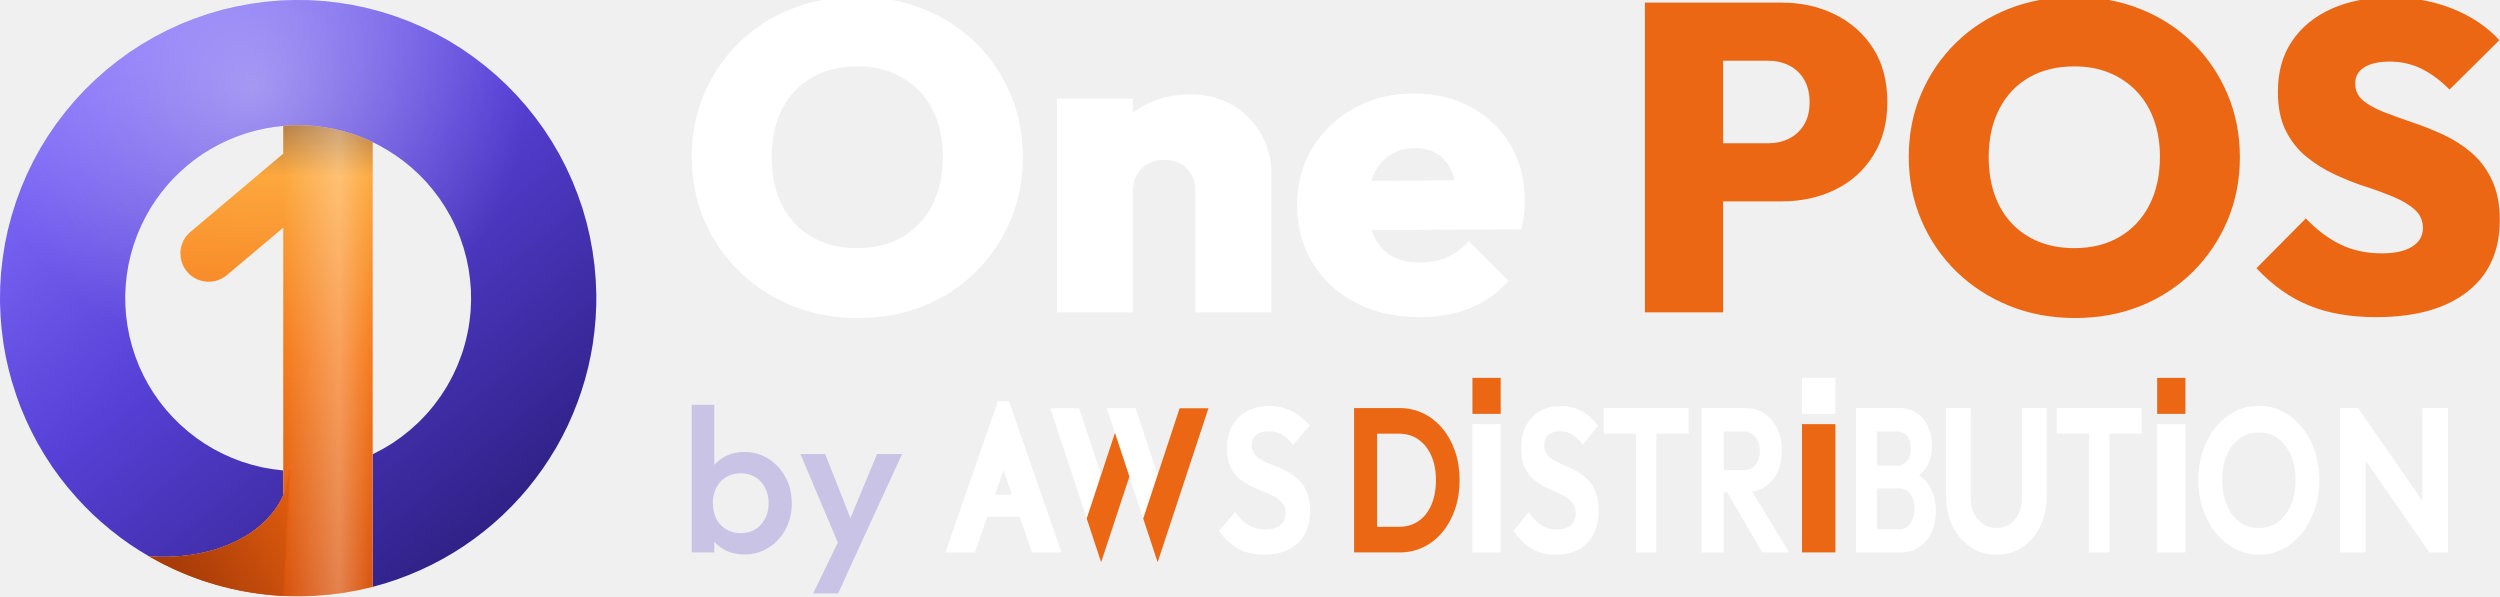
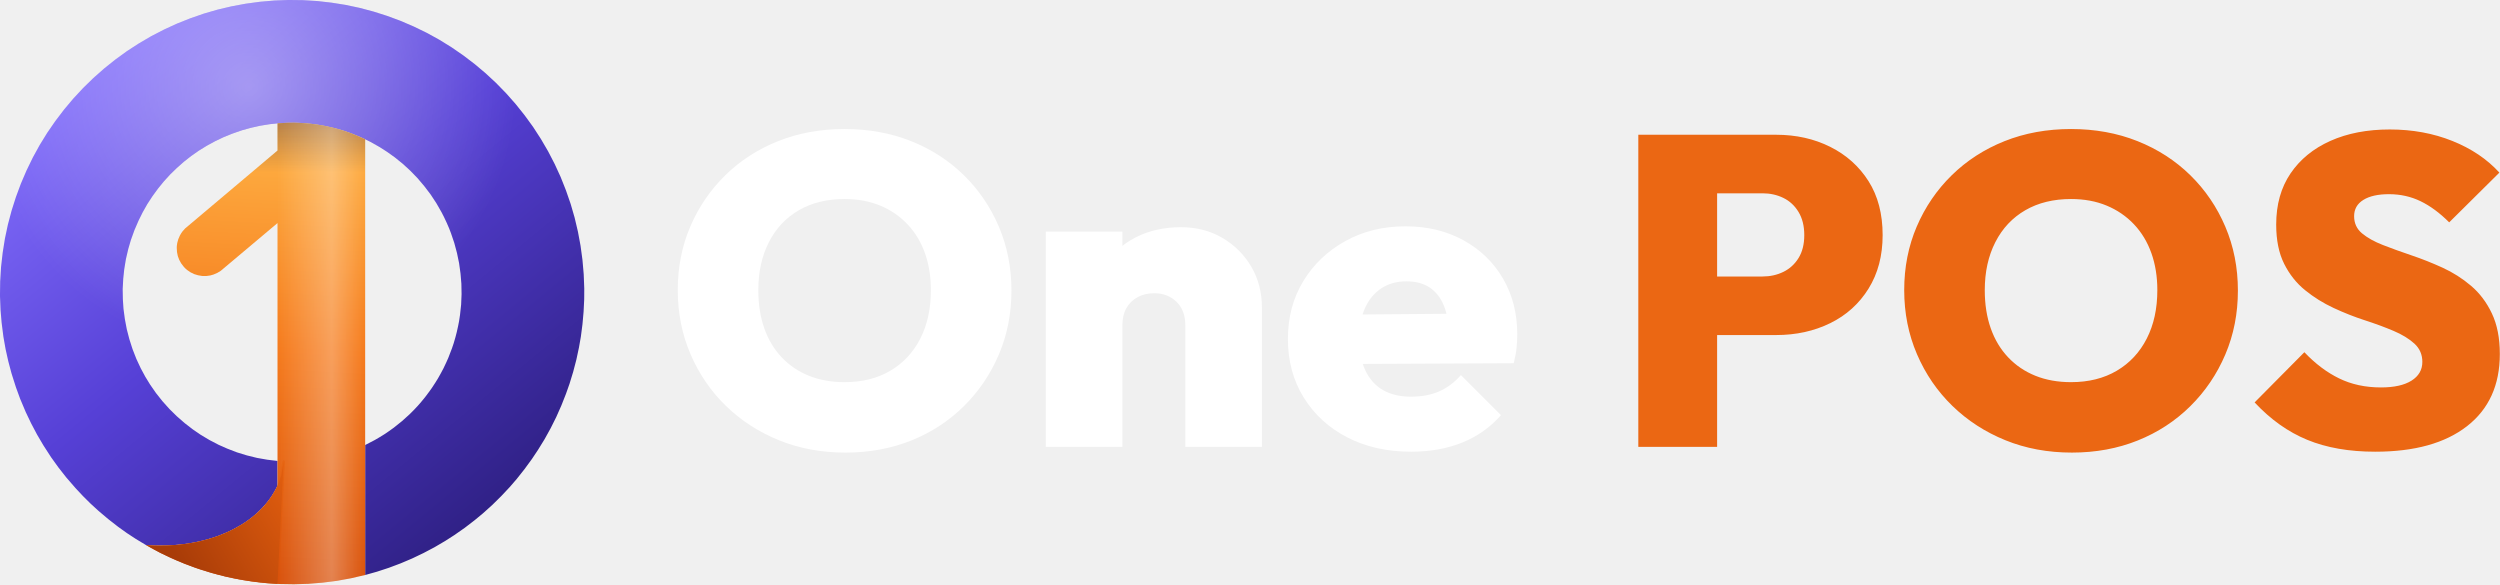
- <svg xmlns="http://www.w3.org/2000/svg" viewBox="0 0 5723 1365" width="5723" height="1365" role="img" aria-label="One POS by AWS Distribution">
+ <svg xmlns="http://www.w3.org/2000/svg" viewBox="0 0 5679 1327" width="5679" height="1327" role="img" aria-label="One POS">
  <defs>
    <linearGradient id="sr" x1="150" y1="80" x2="850" y2="930" gradientUnits="userSpaceOnUse">
      <stop offset="0" stop-color="#8672FF" />
      <stop offset="0.45" stop-color="#5640D6" />
      <stop offset="1" stop-color="#2A1C7A" />
    </linearGradient>
    <radialGradient id="sh" cx="430" cy="170" r="430" gradientUnits="userSpaceOnUse">
      <stop offset="0" stop-color="#FFFFFF" stop-opacity="0.38" />
      <stop offset="1" stop-color="#FFFFFF" stop-opacity="0" />
    </radialGradient>
    <linearGradient id="so" x1="560" y1="230" x2="520" y2="960" gradientUnits="userSpaceOnUse">
      <stop offset="0" stop-color="#FFB547" />
      <stop offset="0.5" stop-color="#F57A1C" />
      <stop offset="1" stop-color="#D9520B" />
    </linearGradient>
    <linearGradient id="st" x1="300" y1="900" x2="500" y2="780" gradientUnits="userSpaceOnUse">
      <stop offset="0" stop-color="#A93C08" />
      <stop offset="1" stop-color="#E5600F" />
    </linearGradient>
    <linearGradient id="ss" x1="0" y1="227" x2="0" y2="307" gradientUnits="userSpaceOnUse">
      <stop offset="0" stop-color="#1A0F45" stop-opacity="0.32" />
      <stop offset="1" stop-color="#1A0F45" stop-opacity="0" />
    </linearGradient>
    <linearGradient id="sg" x1="476" y1="0" x2="618" y2="0" gradientUnits="userSpaceOnUse">
      <stop offset="0" stop-color="#FFFFFF" stop-opacity="0" />
      <stop offset="0.62" stop-color="#FFFFFF" stop-opacity="0.28" />
      <stop offset="1" stop-color="#FFFFFF" stop-opacity="0" />
    </linearGradient>
  </defs>
-   <g transform="translate(-43.6 -43.6) scale(1.45225)">
+   <g transform="translate(-42.4 -42.4) scale(1.41198)">
    <path fill="url(#sr)" d="M970.0 494.2L969.1 471.2L967.1 448.2L964.0 425.3L959.8 402.7L954.5 380.2L948.1 358.1L940.5 336.2L932.0 314.8L922.4 293.9L911.8 273.4L900.1 253.4L887.6 234.1L874.0 215.4L859.6 197.4L844.3 180.1L828.2 163.6L811.3 147.9L793.7 133.1L775.3 119.1L756.3 106.0L736.7 93.9L716.5 82.8L695.7 72.7L674.5 63.6L652.9 55.6L630.9 48.6L608.6 42.7L586.0 37.9L563.3 34.3L540.3 31.7L517.3 30.3L494.2 30.0L471.2 30.9L448.2 32.9L425.3 36.0L402.7 40.2L380.2 45.5L358.1 51.9L336.2 59.5L314.8 68.0L293.9 77.6L273.4 88.2L253.4 99.9L234.1 112.4L215.4 126.0L197.4 140.4L180.1 155.7L163.6 171.8L147.9 188.7L133.1 206.3L119.1 224.7L106.0 243.7L93.9 263.3L82.8 283.5L72.7 304.3L63.6 325.5L55.6 347.1L48.6 369.1L42.7 391.4L37.9 414.0L34.3 436.7L31.7 459.7L30.3 482.7L30.0 505.8L30.9 528.8L32.6 548.9L35.5 571.8L39.0 591.7L43.4 611.4L48.6 630.9L55.6 652.9L62.5 671.8L71.5 693.1L80.2 711.3L89.6 729.1L99.9 746.6L112.4 765.9L124.2 782.3L136.7 798.2L151.8 815.6L163.6 828.2L175.9 840.4L188.7 852.1L204.1 865.1L220.0 877.5L234.1 887.6L248.6 897.1L265.0 907.0L280.4 907.7L295.8 907.7L311.0 906.9L326.1 905.4L341.1 903.0L355.9 899.8L370.4 895.8L380.0 892.6L394.1 886.9L403.4 882.6L417.0 875.1L425.9 869.4L434.6 863.0L443.1 855.9L451.4 847.8L459.5 838.6L463.4 833.5L467.3 827.9L471.1 821.6L474.9 814.6L476.5 811.0L476.5 771.6L460.0 769.6L443.5 766.7L427.3 762.7L411.3 757.8L395.7 751.8L381.9 745.7L367.1 738.0L352.7 729.4L340.3 720.9L327.1 710.7L314.5 699.7L302.6 688.0L291.4 675.5L281.0 662.4L271.5 648.7L263.6 635.8L256.5 622.6L249.4 607.4L243.3 591.8L238.2 575.9L234.0 559.7L230.9 543.3L228.7 526.7L227.7 511.7L227.4 495.0L228.3 478.3L229.9 463.3L232.6 446.8L236.4 430.5L240.6 416.1L246.3 400.3L252.9 385.0L259.6 371.5L267.0 358.4L275.2 345.8L284.1 333.6L293.6 321.9L303.7 310.8L314.5 300.3L325.8 290.3L337.6 281.0L349.9 272.4L362.7 264.5L375.9 257.3L389.5 250.8L403.5 245.1L419.3 239.6L433.8 235.6L448.5 232.3L463.3 229.9L478.3 228.3L493.3 227.5L508.4 227.5L523.4 228.4L540.0 230.4L554.8 233.0L569.5 236.4L583.9 240.6L598.1 245.7L612.0 251.5L625.5 258.0L640.1 266.2L652.8 274.3L665.1 283.1L678.1 293.6L690.4 304.9L702.0 316.9L712.8 329.7L722.9 343.0L732.1 357.0L740.4 371.5L744.2 378.9L748.5 388.0L752.5 397.2L755.5 405.0L760.9 420.9L765.2 437.0L768.6 453.4L770.9 470.0L772.3 486.6L772.6 503.3L771.9 520.1L770.1 536.7L768.6 546.6L767.0 554.8L764.8 564.6L762.7 572.7L759.9 582.3L757.2 590.3L751.2 605.9L747.8 613.5L743.5 622.6L738.8 631.4L734.7 638.7L730.3 645.8L724.8 654.2L719.9 661.0L713.9 669.0L707.5 676.8L702.0 683.1L695.1 690.4L689.2 696.3L676.8 707.5L663.7 718.0L655.6 723.8L648.7 728.5L640.1 733.8L632.9 738.0L617.5 746.0L617.5 955.1L636.4 949.8L655.6 943.5L674.5 936.4L693.1 928.5L711.3 919.8L729.1 910.4L746.6 900.1L761.1 890.8L777.7 879.2L793.7 866.9L807.0 855.9L822.0 842.4L836.4 828.2L850.2 813.5L861.5 800.4L874.0 784.6L885.9 768.3L895.5 753.9L906.1 736.7L915.9 719.0L924.9 701.0L933.1 682.5L940.5 663.8L946.3 647.4L952.2 628.1L957.3 608.6L961.5 588.9L964.5 571.8L967.1 551.8L968.9 531.7L969.9 511.5ZM265.3 907.2L268.3 908.9L268.8 909.2ZM270.9 910.4L272.8 911.4L269.5 909.6ZM273.2 911.6L275.9 913.1L276.8 913.6ZM277.5 914.0L281.0 915.9L281.1 915.9ZM283.5 917.2L284.9 917.9L281.5 916.1ZM285.6 918.3L288.7 919.8L289.2 920.1ZM291.3 921.1L293.4 922.2L289.9 920.4ZM293.7 922.3L296.4 923.6L297.4 924.1ZM298.2 924.5L301.7 926.1L301.9 926.2ZM304.3 927.3L305.8 928.0L302.4 926.4ZM306.5 928.3L309.5 929.7L310.2 929.9ZM312.2 930.8L314.6 931.9L310.9 930.3ZM314.8 932.0L317.5 933.1L318.6 933.6ZM319.4 933.9L322.8 935.3L323.1 935.4ZM325.5 936.4L327.2 937.1L323.7 935.7ZM327.8 937.3L330.8 938.5L331.6 938.8ZM332.4 939.1L336.2 940.5L336.2 940.6ZM338.9 941.5L340.1 942.0L336.3 940.6ZM341.0 942.3L344.4 943.5L344.8 943.6ZM347.1 944.4L348.9 945.1L345.4 943.8ZM349.5 945.3L352.6 946.3L353.4 946.5ZM354.2 946.8L358.1 948.1L358.1 948.1ZM360.8 948.9L362.1 949.3L358.3 948.1ZM362.9 949.6L366.3 950.6L366.8 950.7ZM369.1 951.4L371.1 952.0L367.5 950.9ZM371.6 952.1L374.6 953.0L375.5 953.2ZM376.4 953.5L380.2 954.5L380.4 954.5ZM383.0 955.2L384.4 955.6L380.7 954.6ZM385.2 955.8L388.6 956.6L389.1 956.7ZM391.4 957.3L393.6 957.8L389.9 956.9ZM394.0 957.9L397.0 958.6L398.0 958.8ZM398.9 959.0L402.7 959.8L402.9 959.9ZM405.5 960.4L407.1 960.7L403.4 960.0ZM407.8 960.9L411.1 961.5L411.8 961.6ZM414.0 962.1L416.4 962.5L412.6 961.8ZM416.7 962.6L419.6 963.1L420.8 963.3ZM421.6 963.4L425.3 964.0L425.6 964.1ZM428.2 964.5L429.9 964.7L426.2 964.2ZM430.6 964.8L433.9 965.3L434.6 965.4ZM436.7 965.7L439.5 966.1L435.5 965.5ZM439.6 966.1L442.5 966.5L443.7 966.6ZM444.5 966.7L448.2 967.1L448.6 967.2ZM451.1 967.4L452.9 967.6L449.2 967.2ZM453.6 967.7L456.8 968.0L457.6 968.1ZM458.5 968.2L462.5 968.5L462.6 968.5ZM465.4 968.7L466.7 968.8L462.7 968.5ZM467.6 968.9L471.2 969.1L471.6 969.1ZM474.1 969.3L476.1 969.4L472.4 969.2Z" />
    <path fill="url(#sh)" d="M970.0 494.2L969.1 471.2L967.1 448.2L964.0 425.3L959.8 402.7L954.5 380.2L948.1 358.1L940.5 336.2L932.0 314.8L922.4 293.9L911.8 273.4L900.1 253.4L887.6 234.1L874.0 215.4L859.6 197.4L844.3 180.1L828.2 163.6L811.3 147.9L793.7 133.1L775.3 119.1L756.3 106.0L736.7 93.9L716.5 82.8L695.7 72.7L674.5 63.6L652.9 55.6L630.9 48.6L608.6 42.7L586.0 37.9L563.3 34.3L540.3 31.7L517.3 30.3L494.2 30.0L471.2 30.9L448.2 32.9L425.3 36.0L402.7 40.2L380.2 45.5L358.1 51.9L336.2 59.5L314.8 68.0L293.9 77.6L273.4 88.2L253.4 99.9L234.1 112.4L215.4 126.0L197.4 140.4L180.1 155.7L163.6 171.8L147.9 188.7L133.1 206.3L119.1 224.7L106.0 243.7L93.9 263.3L82.8 283.5L72.7 304.3L63.6 325.5L55.6 347.1L48.6 369.1L42.7 391.4L37.9 414.0L34.3 436.7L31.7 459.7L30.3 482.7L30.0 505.8L30.9 528.8L32.6 548.9L35.5 571.8L39.0 591.7L43.4 611.4L48.6 630.9L55.6 652.9L62.5 671.8L71.5 693.1L80.2 711.3L89.6 729.1L99.9 746.6L112.4 765.9L124.2 782.3L136.7 798.2L151.8 815.6L163.6 828.2L175.9 840.4L188.7 852.1L204.1 865.1L220.0 877.5L234.1 887.6L248.6 897.1L265.0 907.0L280.4 907.7L295.8 907.7L311.0 906.9L326.1 905.4L341.1 903.0L355.9 899.8L370.4 895.8L380.0 892.6L394.1 886.9L403.4 882.6L417.0 875.1L425.9 869.4L434.6 863.0L443.1 855.9L451.4 847.8L459.5 838.6L463.4 833.5L467.3 827.9L471.1 821.6L474.9 814.6L476.5 811.0L476.5 771.6L460.0 769.6L443.5 766.7L427.3 762.7L411.3 757.8L395.7 751.8L381.9 745.7L367.1 738.0L352.7 729.4L340.3 720.9L327.1 710.7L314.5 699.7L302.6 688.0L291.4 675.5L281.0 662.4L271.5 648.7L263.6 635.8L256.5 622.6L249.4 607.4L243.3 591.8L238.2 575.9L234.0 559.7L230.9 543.3L228.7 526.7L227.7 511.7L227.4 495.0L228.3 478.3L229.9 463.3L232.6 446.8L236.4 430.5L240.6 416.1L246.3 400.3L252.9 385.0L259.6 371.5L267.0 358.4L275.2 345.8L284.1 333.6L293.6 321.9L303.7 310.8L314.5 300.3L325.8 290.3L337.6 281.0L349.9 272.4L362.7 264.5L375.9 257.3L389.5 250.8L403.5 245.1L419.3 239.6L433.8 235.6L448.5 232.3L463.3 229.9L478.3 228.3L493.3 227.5L508.4 227.5L523.4 228.4L540.0 230.4L554.8 233.0L569.5 236.4L583.9 240.6L598.1 245.7L612.0 251.5L625.5 258.0L640.1 266.2L652.8 274.3L665.1 283.1L678.1 293.6L690.4 304.9L702.0 316.9L712.8 329.7L722.9 343.0L732.1 357.0L740.4 371.5L744.2 378.9L748.5 388.0L752.5 397.2L755.5 405.0L760.9 420.9L765.2 437.0L768.6 453.4L770.9 470.0L772.3 486.6L772.6 503.3L771.9 520.1L770.1 536.7L768.6 546.6L767.0 554.8L764.8 564.6L762.7 572.7L759.9 582.3L757.2 590.3L751.2 605.9L747.8 613.5L743.5 622.6L738.8 631.4L734.7 638.7L730.3 645.8L724.8 654.2L719.9 661.0L713.9 669.0L707.5 676.8L702.0 683.1L695.1 690.4L689.2 696.3L676.8 707.5L663.7 718.0L655.6 723.8L648.7 728.5L640.1 733.8L632.9 738.0L617.5 746.0L617.5 955.1L636.4 949.8L655.6 943.5L674.5 936.4L693.1 928.5L711.3 919.8L729.1 910.4L746.6 900.1L761.1 890.8L777.7 879.2L793.7 866.9L807.0 855.9L822.0 842.4L836.4 828.2L850.2 813.5L861.5 800.4L874.0 784.6L885.9 768.3L895.5 753.9L906.1 736.7L915.9 719.0L924.9 701.0L933.1 682.5L940.5 663.8L946.3 647.4L952.2 628.1L957.3 608.6L961.5 588.9L964.5 571.8L967.1 551.8L968.9 531.7L969.9 511.5ZM265.3 907.2L268.3 908.9L268.8 909.2ZM270.9 910.4L272.8 911.4L269.5 909.6ZM273.2 911.6L275.9 913.1L276.8 913.6ZM277.5 914.0L281.0 915.9L281.1 915.9ZM283.5 917.2L284.9 917.9L281.5 916.1ZM285.6 918.3L288.7 919.8L289.2 920.1ZM291.3 921.1L293.4 922.2L289.9 920.4ZM293.7 922.3L296.4 923.6L297.4 924.1ZM298.2 924.5L301.7 926.1L301.9 926.2ZM304.3 927.3L305.8 928.0L302.4 926.4ZM306.5 928.3L309.5 929.7L310.2 929.9ZM312.2 930.8L314.6 931.9L310.9 930.3ZM314.8 932.0L317.5 933.1L318.6 933.6ZM319.4 933.9L322.8 935.3L323.1 935.4ZM325.5 936.4L327.2 937.1L323.7 935.7ZM327.8 937.3L330.8 938.5L331.6 938.8ZM332.4 939.1L336.2 940.5L336.2 940.6ZM338.9 941.5L340.1 942.0L336.3 940.6ZM341.0 942.3L344.4 943.5L344.8 943.6ZM347.1 944.4L348.9 945.1L345.4 943.8ZM349.5 945.3L352.6 946.3L353.4 946.5ZM354.2 946.8L358.1 948.1L358.1 948.1ZM360.8 948.9L362.1 949.3L358.3 948.1ZM362.9 949.6L366.3 950.6L366.8 950.7ZM369.1 951.4L371.1 952.0L367.5 950.9ZM371.6 952.1L374.6 953.0L375.5 953.2ZM376.4 953.5L380.2 954.5L380.4 954.5ZM383.0 955.2L384.4 955.6L380.7 954.6ZM385.2 955.8L388.6 956.6L389.1 956.7ZM391.4 957.3L393.6 957.8L389.9 956.9ZM394.0 957.9L397.0 958.6L398.0 958.8ZM398.9 959.0L402.7 959.8L402.9 959.9ZM405.5 960.4L407.1 960.7L403.4 960.0ZM407.8 960.9L411.1 961.5L411.8 961.6ZM414.0 962.1L416.4 962.5L412.6 961.8ZM416.7 962.6L419.6 963.1L420.8 963.3ZM421.6 963.4L425.3 964.0L425.6 964.1ZM428.2 964.5L429.9 964.7L426.2 964.2ZM430.6 964.8L433.9 965.3L434.6 965.4ZM436.7 965.7L439.5 966.1L435.5 965.5ZM439.6 966.1L442.5 966.5L443.7 966.6ZM444.5 966.7L448.2 967.1L448.6 967.2ZM451.1 967.4L452.9 967.6L449.2 967.2ZM453.6 967.7L456.8 968.0L457.6 968.1ZM458.5 968.2L462.5 968.5L462.6 968.5ZM465.4 968.7L466.7 968.8L462.7 968.5ZM467.6 968.9L471.2 969.1L471.6 969.1ZM474.1 969.3L476.1 969.4L472.4 969.2Z" />
    <path fill="url(#so)" d="M327.8 397.6L323.5 402.5L321.6 405.2L319.4 409.0L316.8 415.0L315.1 421.3L314.5 425.7L314.4 429.0L314.8 435.5L316.1 442.0L318.4 448.1L321.6 453.9L325.6 459.1L327.8 461.5L331.1 464.4L336.5 468.1L342.4 471.0L348.7 472.9L355.2 474.0L361.8 474.1L368.3 473.2L373.5 471.7L379.6 469.1L385.2 465.7L476.5 388.9L476.5 811.0L474.9 814.6L471.1 821.6L467.3 827.9L463.4 833.5L455.5 843.4L451.4 847.8L443.1 855.9L434.6 863.0L430.3 866.3L421.5 872.3L408.0 880.2L394.1 886.9L380.0 892.6L365.6 897.2L350.9 901.0L341.1 903.0L331.1 904.7L316.0 906.5L300.8 907.6L285.5 907.8L275.3 907.6L265.0 907.0L285.6 918.3L306.5 928.3L327.8 937.3L348.9 945.1L371.6 952.1L393.6 957.8L416.4 962.5L435.5 965.5L457.6 968.1L479.8 969.6L502.9 970.0L525.9 969.3L548.9 967.4L571.8 964.5L594.5 960.4L617.5 955.1L617.5 254.0L601.2 246.9L591.8 243.3L583.9 240.6L574.3 237.7L566.2 235.6L558.1 233.7L548.3 231.7L540.0 230.4L530.0 229.1L521.7 228.3L511.7 227.7L503.3 227.4L493.3 227.5L476.5 228.4L476.5 272.2Z" />
    <path fill="url(#st)" d="M486.4 772.3L482.3 795.5L478.6 806.2L474.9 814.6L471.1 821.6L467.3 827.9L463.4 833.5L459.5 838.6L455.5 843.4L447.3 852.0L443.1 855.9L434.6 863.0L425.9 869.4L417.0 875.1L403.4 882.6L394.1 886.9L384.7 890.8L375.2 894.2L365.6 897.2L355.9 899.8L346.0 902.1L336.1 903.9L326.1 905.4L316.0 906.5L305.9 907.3L295.8 907.7L285.5 907.8L275.3 907.6L265.0 907.0L276.8 913.6L289.2 920.1L301.9 926.2L314.8 932.0L327.8 937.3L341.0 942.3L353.4 946.5L366.8 950.7L380.4 954.5L394.0 957.9L407.8 960.9L421.6 963.4L434.6 965.4L448.6 967.2L462.6 968.5L476.5 969.4Z" />
    <path fill="url(#ss)" d="M327.8 397.6L323.5 402.5L321.6 405.2L319.4 409.0L316.8 415.0L315.1 421.3L314.5 425.7L314.4 429.0L314.8 435.5L316.1 442.0L318.4 448.1L321.6 453.9L325.6 459.1L327.8 461.5L331.1 464.4L336.5 468.1L342.4 471.0L348.7 472.9L355.2 474.0L361.8 474.1L368.3 473.2L373.5 471.7L379.6 469.1L385.2 465.7L476.5 388.9L476.5 811.0L474.9 814.6L471.1 821.6L467.3 827.9L463.4 833.5L455.5 843.4L451.4 847.8L443.1 855.9L434.6 863.0L430.3 866.3L421.5 872.3L408.0 880.2L394.1 886.9L380.0 892.6L365.6 897.2L350.9 901.0L341.1 903.0L331.1 904.7L316.0 906.5L300.8 907.6L285.5 907.8L275.3 907.6L265.0 907.0L285.6 918.3L306.5 928.3L327.8 937.3L348.9 945.1L371.6 952.1L393.6 957.8L416.4 962.5L435.5 965.5L457.6 968.1L479.8 969.6L502.9 970.0L525.9 969.3L548.9 967.4L571.8 964.5L594.5 960.4L617.5 955.1L617.5 254.0L601.2 246.9L591.8 243.3L583.9 240.6L574.3 237.7L566.2 235.6L558.1 233.7L548.3 231.7L540.0 230.4L530.0 229.1L521.7 228.3L511.7 227.7L503.3 227.4L493.3 227.5L476.5 228.4L476.5 272.2Z" />
    <path fill="url(#sg)" d="M476.5 228.4L476.5 806.0L480.3 795.0L484.5 771.5L485.4 770.5L486.7 770.3L487.9 770.9L488.4 772.2L478.5 969.5L494.2 970.0L508.7 969.9L523.1 969.4L537.5 968.5L551.8 967.1L569.0 964.9L583.2 962.6L597.3 959.8L617.5 955.1L617.5 254.0L601.2 246.9L591.8 243.3L583.9 240.6L574.3 237.7L566.2 235.6L558.1 233.7L548.3 231.7L540.0 230.4L530.0 229.1L521.7 228.3L511.7 227.7L503.3 227.4L493.3 227.5Z" />
  </g>
-   <g transform="translate(1583.5 715.0)">
+   <g transform="translate(1539.6 1015.1)">
    <path fill="#FFFFFF" d="M381.0 13.0Q299.0 13.0 230.0 -15.0Q161.0 -43.0 109.5 -93.0Q58.0 -143.0 29.0 -210.5Q0.0 -278.0 0.0 -356.0Q0.0 -434.0 28.5 -500.5Q57.0 -567.0 108.0 -617.0Q159.0 -667.0 228.0 -694.5Q297.0 -722.0 379.0 -722.0Q461.0 -722.0 530.0 -694.5Q599.0 -667.0 650.0 -617.0Q701.0 -567.0 729.5 -500.0Q758.0 -433.0 758.0 -355.0Q758.0 -277.0 729.5 -210.0Q701.0 -143.0 650.0 -92.5Q599.0 -42.0 530.5 -14.5Q462.0 13.0 381.0 13.0ZM379.0 -147.0Q439.0 -147.0 483.0 -173.0Q527.0 -199.0 551.0 -246.0Q575.0 -293.0 575.0 -356.0Q575.0 -402.0 561.5 -440.0Q548.0 -478.0 522.0 -505.5Q496.0 -533.0 460.0 -548.0Q424.0 -563.0 379.0 -563.0Q319.0 -563.0 275.0 -537.5Q231.0 -512.0 207.0 -465.0Q183.0 -418.0 183.0 -356.0Q183.0 -308.0 196.5 -269.5Q210.0 -231.0 236.0 -203.5Q262.0 -176.0 298.0 -161.5Q334.0 -147.0 379.0 -147.0ZM1153.0 0.0V-276.0Q1153.0 -310.0 1133.0 -329.5Q1113.0 -349.0 1082.0 -349.0Q1061.0 -349.0 1044.5 -340.0Q1028.0 -331.0 1019.0 -315.0Q1010.0 -299.0 1010.0 -276.0L942.0 -308.0Q942.0 -367.0 968.0 -409.5Q994.0 -452.0 1039.5 -475.5Q1085.0 -499.0 1143.0 -499.0Q1196.0 -499.0 1237.5 -474.5Q1279.0 -450.0 1303.0 -409.0Q1327.0 -368.0 1327.0 -316.0V0.0ZM836.0 0.0V-489.0H1010.0V0.0ZM1666.0 11.0Q1584.0 11.0 1521.0 -21.5Q1458.0 -54.0 1422.0 -112.0Q1386.0 -170.0 1386.0 -245.0Q1386.0 -319.0 1421.0 -376.5Q1456.0 -434.0 1516.5 -467.5Q1577.0 -501.0 1653.0 -501.0Q1727.0 -501.0 1784.5 -469.5Q1842.0 -438.0 1874.5 -382.5Q1907.0 -327.0 1907.0 -256.0Q1907.0 -241.0 1905.5 -225.5Q1904.0 -210.0 1899.0 -190.0L1468.0 -188.0V-300.0L1830.0 -303.0L1752.0 -254.0Q1751.0 -295.0 1740.0 -321.5Q1729.0 -348.0 1708.0 -362.0Q1687.0 -376.0 1655.0 -376.0Q1622.0 -376.0 1598.0 -360.0Q1574.0 -344.0 1561.0 -315.0Q1548.0 -286.0 1548.0 -245.0Q1548.0 -203.0 1562.0 -173.5Q1576.0 -144.0 1602.0 -129.0Q1628.0 -114.0 1666.0 -114.0Q1702.0 -114.0 1729.5 -126.0Q1757.0 -138.0 1779.0 -163.0L1870.0 -72.0Q1834.0 -31.0 1782.5 -10.0Q1731.0 11.0 1666.0 11.0Z" />
    <path fill="#EB6713" d="M2324.0 -254.0V-387.0H2464.0Q2490.0 -387.0 2511.5 -397.5Q2533.0 -408.0 2546.0 -429.0Q2559.0 -450.0 2559.0 -481.0Q2559.0 -512.0 2546.0 -533.5Q2533.0 -555.0 2511.5 -565.5Q2490.0 -576.0 2464.0 -576.0H2324.0V-709.0H2495.0Q2563.0 -709.0 2618.0 -681.5Q2673.0 -654.0 2705.0 -603.5Q2737.0 -553.0 2737.0 -481.0Q2737.0 -411.0 2705.0 -359.5Q2673.0 -308.0 2618.0 -281.0Q2563.0 -254.0 2495.0 -254.0ZM2182.0 0.0V-709.0H2361.0V0.0ZM3167.0 13.0Q3085.0 13.0 3016.0 -15.0Q2947.0 -43.0 2895.5 -93.0Q2844.0 -143.0 2815.0 -210.5Q2786.0 -278.0 2786.0 -356.0Q2786.0 -434.0 2814.5 -500.5Q2843.0 -567.0 2894.0 -617.0Q2945.0 -667.0 3014.0 -694.5Q3083.0 -722.0 3165.0 -722.0Q3247.0 -722.0 3316.0 -694.5Q3385.0 -667.0 3436.0 -617.0Q3487.0 -567.0 3515.5 -500.0Q3544.0 -433.0 3544.0 -355.0Q3544.0 -277.0 3515.5 -210.0Q3487.0 -143.0 3436.0 -92.5Q3385.0 -42.0 3316.5 -14.5Q3248.0 13.0 3167.0 13.0ZM3165.0 -147.0Q3225.0 -147.0 3269.0 -173.0Q3313.0 -199.0 3337.0 -246.0Q3361.0 -293.0 3361.0 -356.0Q3361.0 -402.0 3347.5 -440.0Q3334.0 -478.0 3308.0 -505.5Q3282.0 -533.0 3246.0 -548.0Q3210.0 -563.0 3165.0 -563.0Q3105.0 -563.0 3061.0 -537.5Q3017.0 -512.0 2993.0 -465.0Q2969.0 -418.0 2969.0 -356.0Q2969.0 -308.0 2982.5 -269.5Q2996.0 -231.0 3022.0 -203.5Q3048.0 -176.0 3084.0 -161.5Q3120.0 -147.0 3165.0 -147.0ZM3856.0 11.0Q3767.0 11.0 3701.5 -16.0Q3636.0 -43.0 3582.0 -101.0L3695.0 -215.0Q3732.0 -176.0 3774.0 -155.5Q3816.0 -135.0 3869.0 -135.0Q3914.0 -135.0 3938.5 -150.5Q3963.0 -166.0 3963.0 -193.0Q3963.0 -218.0 3945.0 -234.5Q3927.0 -251.0 3897.5 -263.5Q3868.0 -276.0 3832.5 -287.5Q3797.0 -299.0 3761.5 -315.5Q3726.0 -332.0 3696.5 -356.0Q3667.0 -380.0 3649.0 -416.0Q3631.0 -452.0 3631.0 -505.0Q3631.0 -573.0 3663.5 -621.0Q3696.0 -669.0 3754.0 -695.0Q3812.0 -721.0 3889.0 -721.0Q3966.0 -721.0 4031.0 -695.0Q4096.0 -669.0 4138.0 -623.0L4024.0 -510.0Q3992.0 -542.0 3959.0 -558.0Q3926.0 -574.0 3887.0 -574.0Q3850.0 -574.0 3829.0 -561.0Q3808.0 -548.0 3808.0 -524.0Q3808.0 -500.0 3826.0 -485.0Q3844.0 -470.0 3873.5 -458.5Q3903.0 -447.0 3938.5 -435.0Q3974.0 -423.0 4009.0 -407.0Q4044.0 -391.0 4073.5 -366.0Q4103.0 -341.0 4121.0 -303.0Q4139.0 -265.0 4139.0 -211.0Q4139.0 -105.0 4064.5 -47.0Q3990.0 11.0 3856.0 11.0Z" />
-     <g transform="translate(0 549.6) scale(0.33)">
-       <path fill="#FFFFFF" d="M2200.7 -1050.0L2124.5 -1050.0L1759.6 0.0L1964.6 0.0L2050.8 -248.0L2274.4 -248.0L2360.6 0.0L2565.6 0.0ZM2103.6 -400.0L2162.6 -569.8L2221.6 -400.0ZM2840.0 68.0L2740.0 -235.0L2840.0 -538.1L2687.6 -1000.0L2487.6 -1000.0ZM3232.0 68.0L3132.0 -235.0L3232.0 -538.1L3079.6 -1000.0L2879.6 -1000.0ZM3970.1 15.647Q3866.118 15.647 3791.495 -25.605Q3716.871 -66.856 3656.928 -149.36L3769.475 -280.228Q3808.621 -223.329 3858.778 -191.323Q3908.934 -159.317 3979.887 -159.317Q4044.724 -159.317 4082.035 -188.478Q4119.347 -217.639 4119.347 -268.848Q4119.347 -312.945 4097.327 -341.394Q4075.307 -369.844 4039.219 -389.047Q4003.13 -408.25 3959.702 -424.609Q3916.274 -440.967 3872.846 -463.016Q3829.418 -485.064 3793.33 -517.07Q3757.241 -549.075 3735.221 -599.573Q3713.201 -650.071 3713.201 -726.885Q3713.201 -817.923 3751.736 -882.646Q3790.271 -947.368 3856.331 -981.508Q3922.391 -1015.647 4008.024 -1015.647Q4096.103 -1015.647 4167.668 -977.952Q4239.233 -940.256 4285.719 -879.09L4171.95 -746.799Q4134.027 -795.164 4094.268 -817.923Q4054.51 -840.683 4004.354 -840.683Q3948.081 -840.683 3916.274 -815.789Q3884.467 -790.896 3884.467 -743.954Q3884.467 -704.125 3906.487 -678.521Q3928.507 -652.916 3964.596 -635.135Q4000.684 -617.354 4044.112 -600.284Q4087.54 -583.215 4130.357 -561.166Q4173.173 -539.118 4209.261 -504.979Q4245.349 -470.839 4267.369 -417.496Q4289.389 -364.154 4289.389 -285.917Q4289.389 -145.092 4204.368 -64.723Q4119.347 15.647 3970.1 15.647ZM5415.7 0H5611.7V-890H5415.7ZM5993.333 15.647Q5896.495 15.647 5827 -25.605Q5757.505 -66.856 5701.681 -149.36L5806.493 -280.228Q5842.95 -223.329 5889.66 -191.323Q5936.369 -159.317 6002.447 -159.317Q6062.828 -159.317 6097.575 -188.478Q6132.323 -217.639 6132.323 -268.848Q6132.323 -312.945 6111.816 -341.394Q6091.309 -369.844 6057.701 -389.047Q6024.093 -408.25 5983.649 -424.609Q5943.205 -440.967 5902.761 -463.016Q5862.317 -485.064 5828.709 -517.07Q5795.101 -549.075 5774.594 -599.573Q5754.087 -650.071 5754.087 -726.885Q5754.087 -817.923 5789.974 -882.646Q5825.861 -947.368 5887.381 -981.508Q5948.901 -1015.647 6028.65 -1015.647Q6110.677 -1015.647 6177.324 -977.952Q6243.971 -940.256 6287.263 -879.09L6181.311 -746.799Q6145.994 -795.164 6108.968 -817.923Q6071.942 -840.683 6025.232 -840.683Q5972.826 -840.683 5943.205 -815.789Q5913.584 -790.896 5913.584 -743.954Q5913.584 -704.125 5934.091 -678.521Q5954.598 -652.916 5988.206 -635.135Q6021.814 -617.354 6062.258 -600.284Q6102.702 -583.215 6142.576 -561.166Q6182.451 -539.118 6216.059 -504.979Q6249.667 -470.839 6270.174 -417.496Q6290.681 -364.154 6290.681 -285.917Q6290.681 -145.092 6211.502 -64.723Q6132.323 15.647 5993.333 15.647ZM6550.441 0.0V-981.508H6691.921V0.0ZM6326.681 -823.613V-1001.422H6915.681V-823.613ZM7119.63 -416.785V-570.413H7294.937Q7348.625 -570.413 7378.756 -606.686Q7408.887 -642.959 7408.887 -705.548Q7408.887 -762.447 7379.304 -800.853Q7349.721 -839.26 7296.033 -839.26H7119.63V-1001.422H7310.277Q7384.782 -1001.422 7441.757 -963.016Q7498.731 -924.609 7530.506 -859.175Q7562.28 -793.741 7562.28 -708.393Q7562.28 -620.199 7530.506 -554.765Q7498.731 -489.331 7441.209 -453.058Q7383.686 -416.785 7306.99 -416.785ZM7005.681 0.0V-1001.422H7159.074V0.0ZM7426.417 0.0 7174.414 -432.432 7315.755 -487.909 7612.681 0.0ZM7701.7 -961H7933.7V-1211H7701.7ZM8186.009 0.0V-160.74H8375.231Q8425.69 -160.74 8454.599 -202.703Q8483.508 -244.666 8483.508 -302.987Q8483.508 -341.394 8470.368 -374.111Q8457.227 -406.828 8433.049 -425.32Q8408.871 -443.812 8375.231 -443.812H8186.009V-601.707H8359.463Q8402.563 -601.707 8429.37 -631.579Q8456.176 -661.451 8456.176 -721.195Q8456.176 -780.939 8429.37 -810.1Q8402.563 -839.26 8359.463 -839.26H8186.009V-1001.422H8379.436Q8451.971 -1001.422 8501.905 -965.149Q8551.838 -928.876 8577.594 -869.844Q8603.349 -810.811 8603.349 -739.687Q8603.349 -652.916 8563.928 -590.327Q8524.506 -527.738 8447.766 -499.289L8454.074 -564.723Q8538.172 -534.851 8584.427 -462.304Q8630.681 -389.758 8630.681 -287.34Q8630.681 -207.681 8601.246 -142.248Q8571.812 -76.814 8516.622 -38.407Q8461.432 0.0 8382.59 0.0ZM8076.681 0.0V-1001.422H8222.802V0.0ZM9051.999 15.647Q8950.177 15.647 8871.385 -36.984Q8792.594 -89.616 8747.137 -180.654Q8701.681 -271.693 8701.681 -388.336V-1001.422H8872.597V-381.223Q8872.597 -315.789 8896.235 -268.137Q8919.872 -220.484 8960.48 -194.879Q9001.088 -169.275 9051.999 -169.275Q9102.91 -169.275 9142.306 -194.879Q9181.702 -220.484 9204.733 -268.137Q9227.764 -315.789 9227.764 -379.801V-1001.422H9398.681V-386.913Q9398.681 -270.27 9353.83 -179.943Q9308.98 -89.616 9231.401 -36.984Q9153.822 15.647 9051.999 15.647ZM9693.441 0.0V-981.508H9834.921V0.0ZM9469.681 -823.613V-1001.422H10058.681V-823.613ZM10165.7 0H10361.7V-890H10165.7ZM10872.902 15.647Q10783.379 15.647 10707.054 -24.182Q10630.729 -64.011 10573.342 -134.424Q10515.954 -204.836 10483.818 -299.431Q10451.681 -394.026 10451.681 -502.134Q10451.681 -610.242 10483.244 -704.125Q10514.807 -798.009 10572.194 -868.421Q10629.581 -938.834 10705.332 -977.952Q10781.083 -1017.07 10870.607 -1017.07Q10960.131 -1017.07 11035.882 -977.952Q11111.633 -938.834 11169.02 -868.421Q11226.407 -798.009 11258.544 -703.414Q11290.681 -608.819 11290.681 -500.711Q11290.681 -392.603 11258.544 -298.009Q11226.407 -203.414 11169.594 -133.001Q11112.781 -62.589 11037.03 -23.471Q10961.279 15.647 10872.902 15.647ZM10870.607 -169.275Q10946.358 -169.275 11003.745 -211.238Q11061.132 -253.201 11093.269 -327.881Q11125.406 -402.56 11125.406 -502.134Q11125.406 -574.68 11107.042 -635.135Q11088.678 -695.59 11054.82 -740.398Q11020.961 -785.206 10974.478 -808.677Q10927.994 -832.148 10870.607 -832.148Q10794.856 -832.148 10738.043 -790.896Q10681.229 -749.644 10649.093 -674.964Q10616.956 -600.284 10616.956 -502.134Q10616.956 -428.165 10635.32 -366.287Q10653.684 -304.41 10686.968 -261.024Q10720.253 -217.639 10767.31 -193.457Q10814.368 -169.275 10870.607 -169.275ZM11433.681 0.0V-1001.422H11558.894L11612.556 -805.121V0.0ZM12054.635 0.0 11521.841 -766.714 11558.894 -1001.422 12091.688 -234.708ZM12054.635 0.0 12004.805 -190.612V-1001.422H12183.681V0.0Z" />
-       <path fill="#EB6713" d="M3584.5 -1000.0L3384.5 -1000.0L3132.0 -235.0L3232.0 68.0ZM2840.0 68.0L3036.0 -525.9L2936.0 -829.0L2740.0 -235.0ZM4702.999 0.0V-177.809H4907.092Q4983.485 -177.809 5041.064 -216.927Q5098.643 -256.046 5130.569 -329.303Q5162.494 -402.56 5162.494 -502.134Q5162.494 -600.284 5129.999 -672.119Q5097.503 -743.954 5040.494 -783.784Q4983.485 -823.613 4907.092 -823.613H4699.578V-1001.422H4909.372Q4999.447 -1001.422 5075.27 -964.438Q5151.092 -927.454 5207.531 -859.886Q5263.971 -792.319 5295.326 -701.28Q5326.681 -610.242 5326.681 -500.711Q5326.681 -392.603 5295.326 -300.853Q5263.971 -209.104 5208.101 -141.536Q5152.232 -73.969 5076.41 -36.984Q5000.587 0.0 4911.653 0.0ZM4594.681 0.0V-1001.422H4754.307V0.0ZM5415.7 -961H5611.7V-1211H5415.7ZM7701.7 0H7933.7V-890H7701.7ZM10165.7 -961H10361.7V-1211H10165.7Z" />
-       <path fill="#C9C3E6" d="M365.576 14.225Q287.34 14.225 226.174 -19.203Q165.007 -52.632 130.156 -110.953Q95.306 -169.275 95.306 -243.243V-439.545Q95.306 -513.514 130.868 -571.835Q166.43 -630.156 227.596 -663.585Q288.762 -697.013 365.576 -697.013Q458.037 -697.013 532.717 -649.36Q607.397 -601.707 650.782 -521.337Q694.168 -440.967 694.168 -339.972Q694.168 -240.398 650.782 -160.028Q607.397 -79.659 532.717 -32.717Q458.037 14.225 365.576 14.225ZM0.0 0.0V-1024.182H156.472V-514.936L129.445 -349.929L156.472 -183.499V0.0ZM339.972 -133.713Q396.871 -133.713 440.256 -160.028Q483.642 -186.344 508.535 -233.286Q533.428 -280.228 533.428 -341.394Q533.428 -402.56 508.535 -449.502Q483.642 -496.444 440.256 -522.76Q396.871 -549.075 339.972 -549.075Q283.073 -549.075 238.976 -522.76Q194.879 -496.444 170.697 -449.502Q146.515 -402.56 146.515 -341.394Q146.515 -280.228 170.697 -233.286Q194.879 -186.344 238.976 -160.028Q283.073 -133.713 339.972 -133.713ZM1045.519 7.112 753.912 -682.788H926.031L1125.178 -176.387H1075.391L1285.917 -682.788H1459.459L1142.248 7.112ZM842.105 284.495 1054.054 -152.205 1142.248 7.112 1015.647 284.495Z" />
-     </g>
  </g>
</svg>
